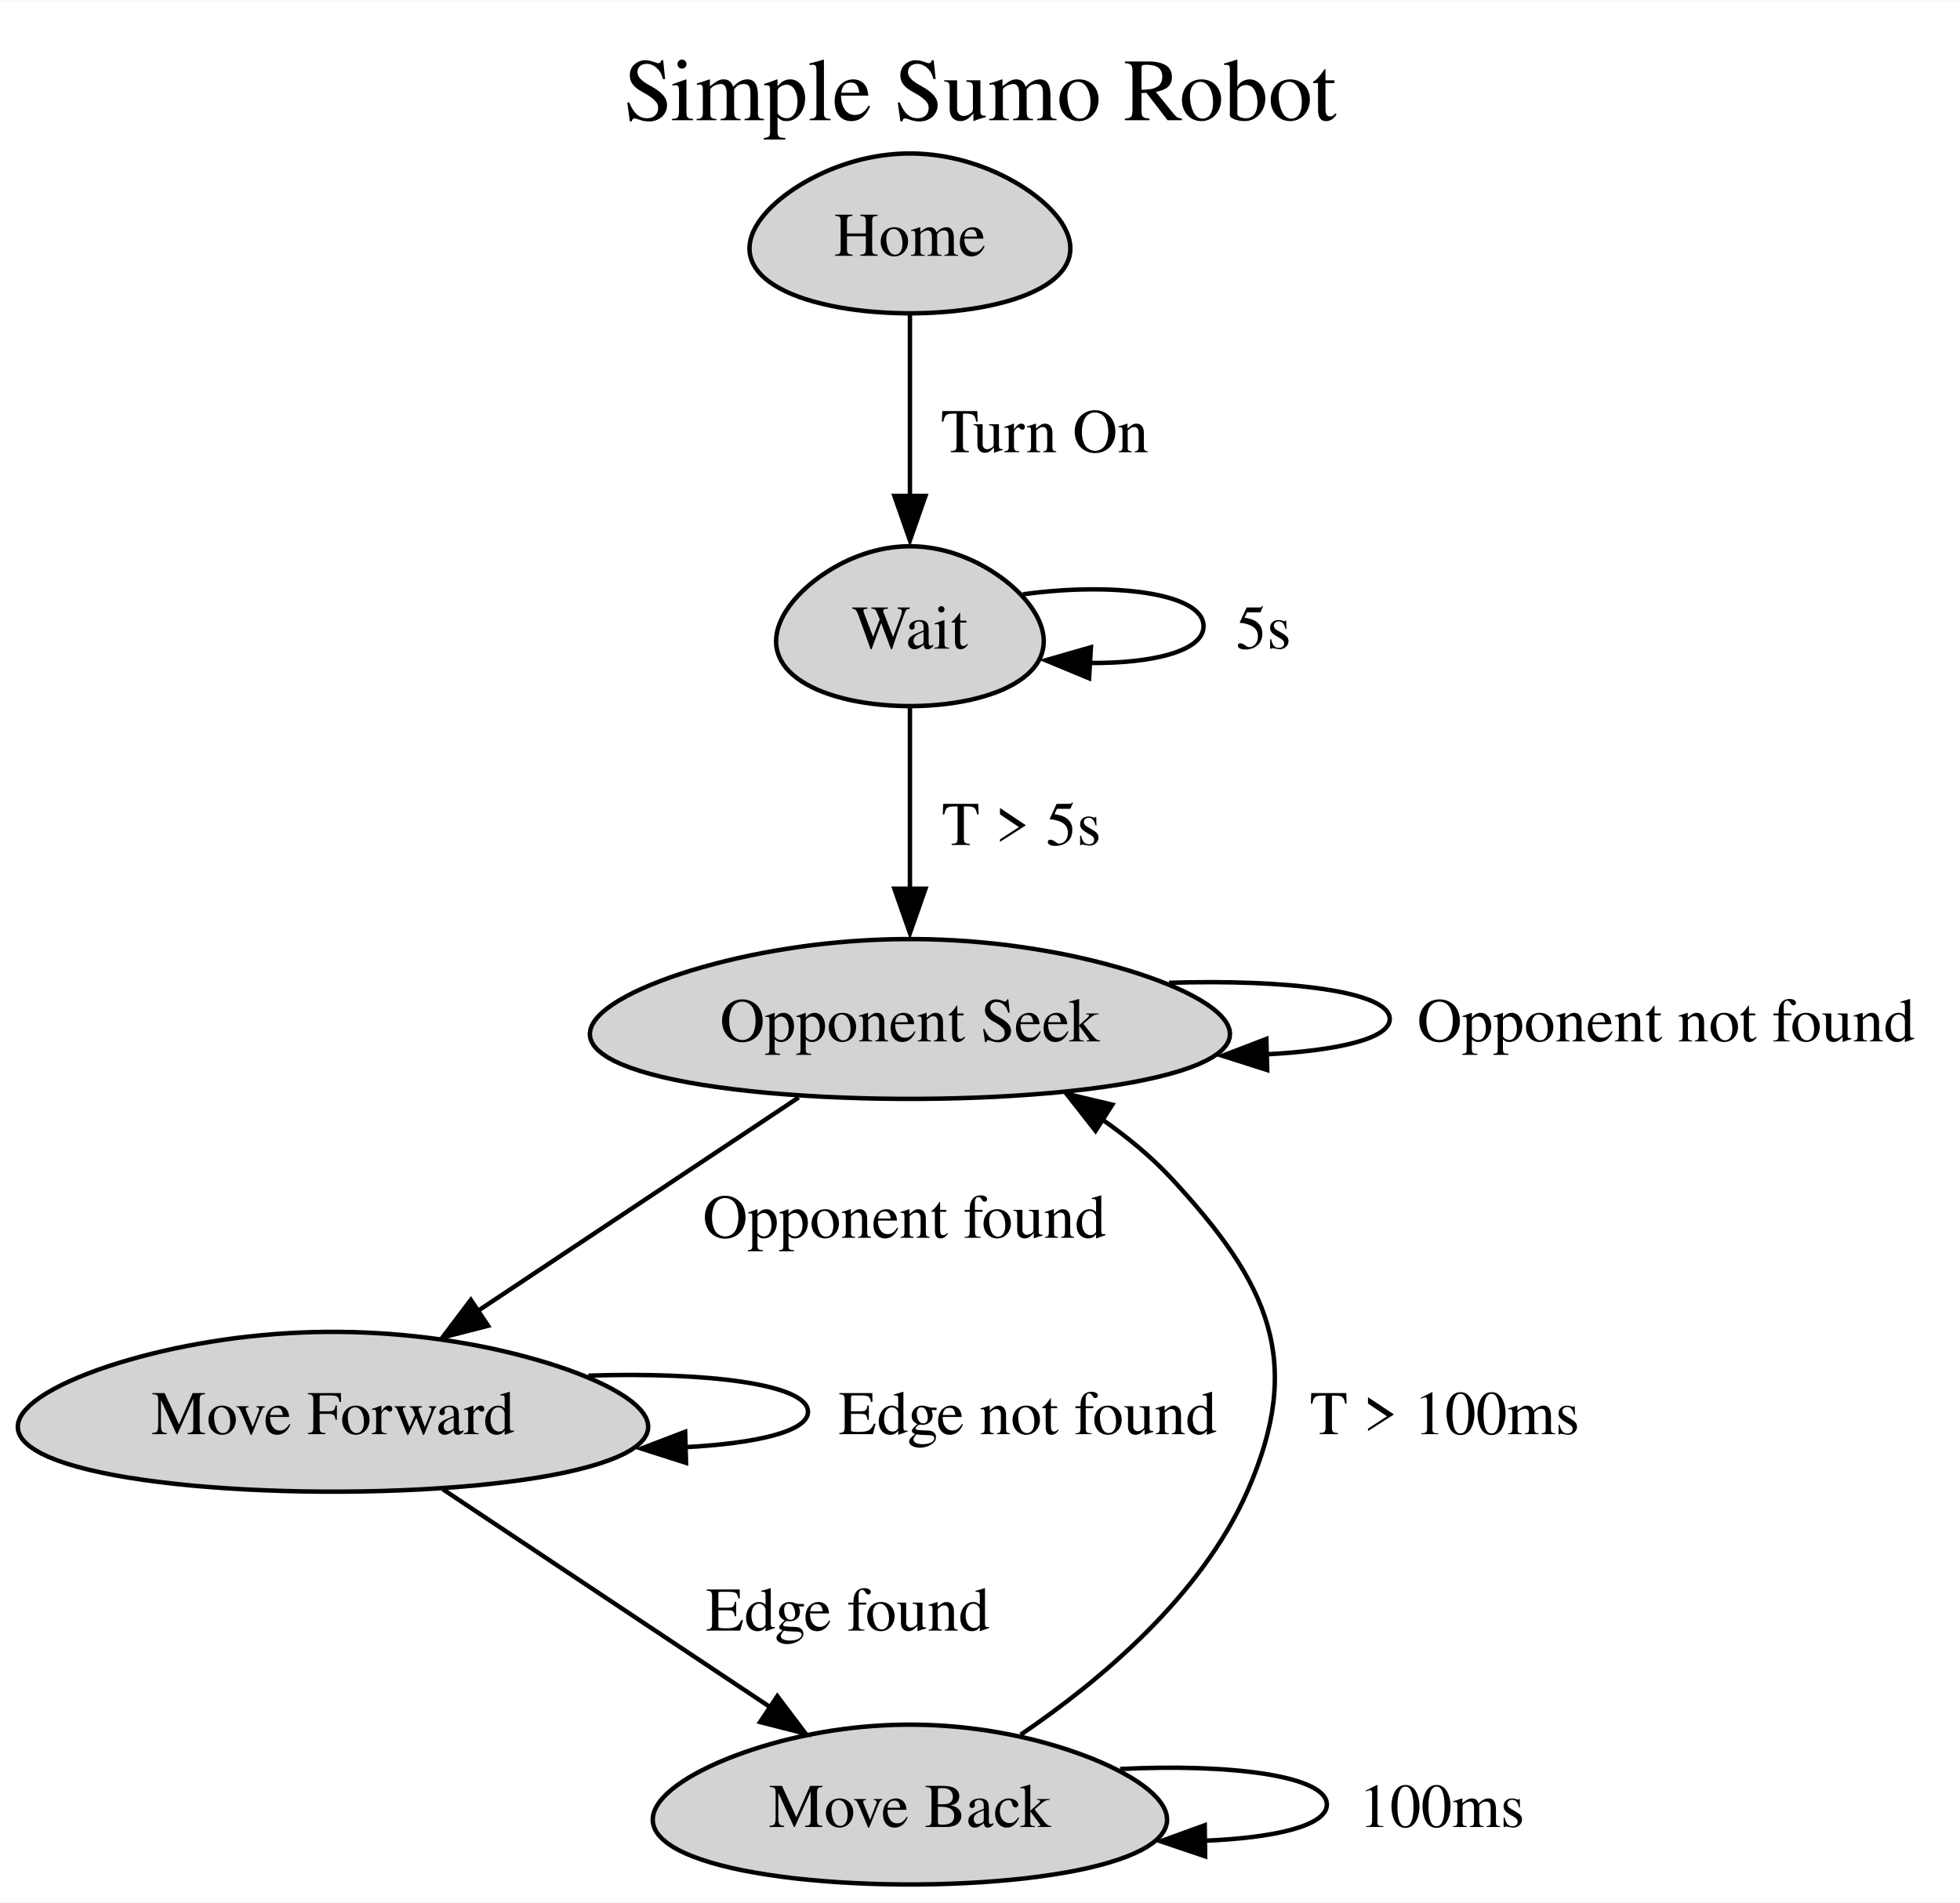
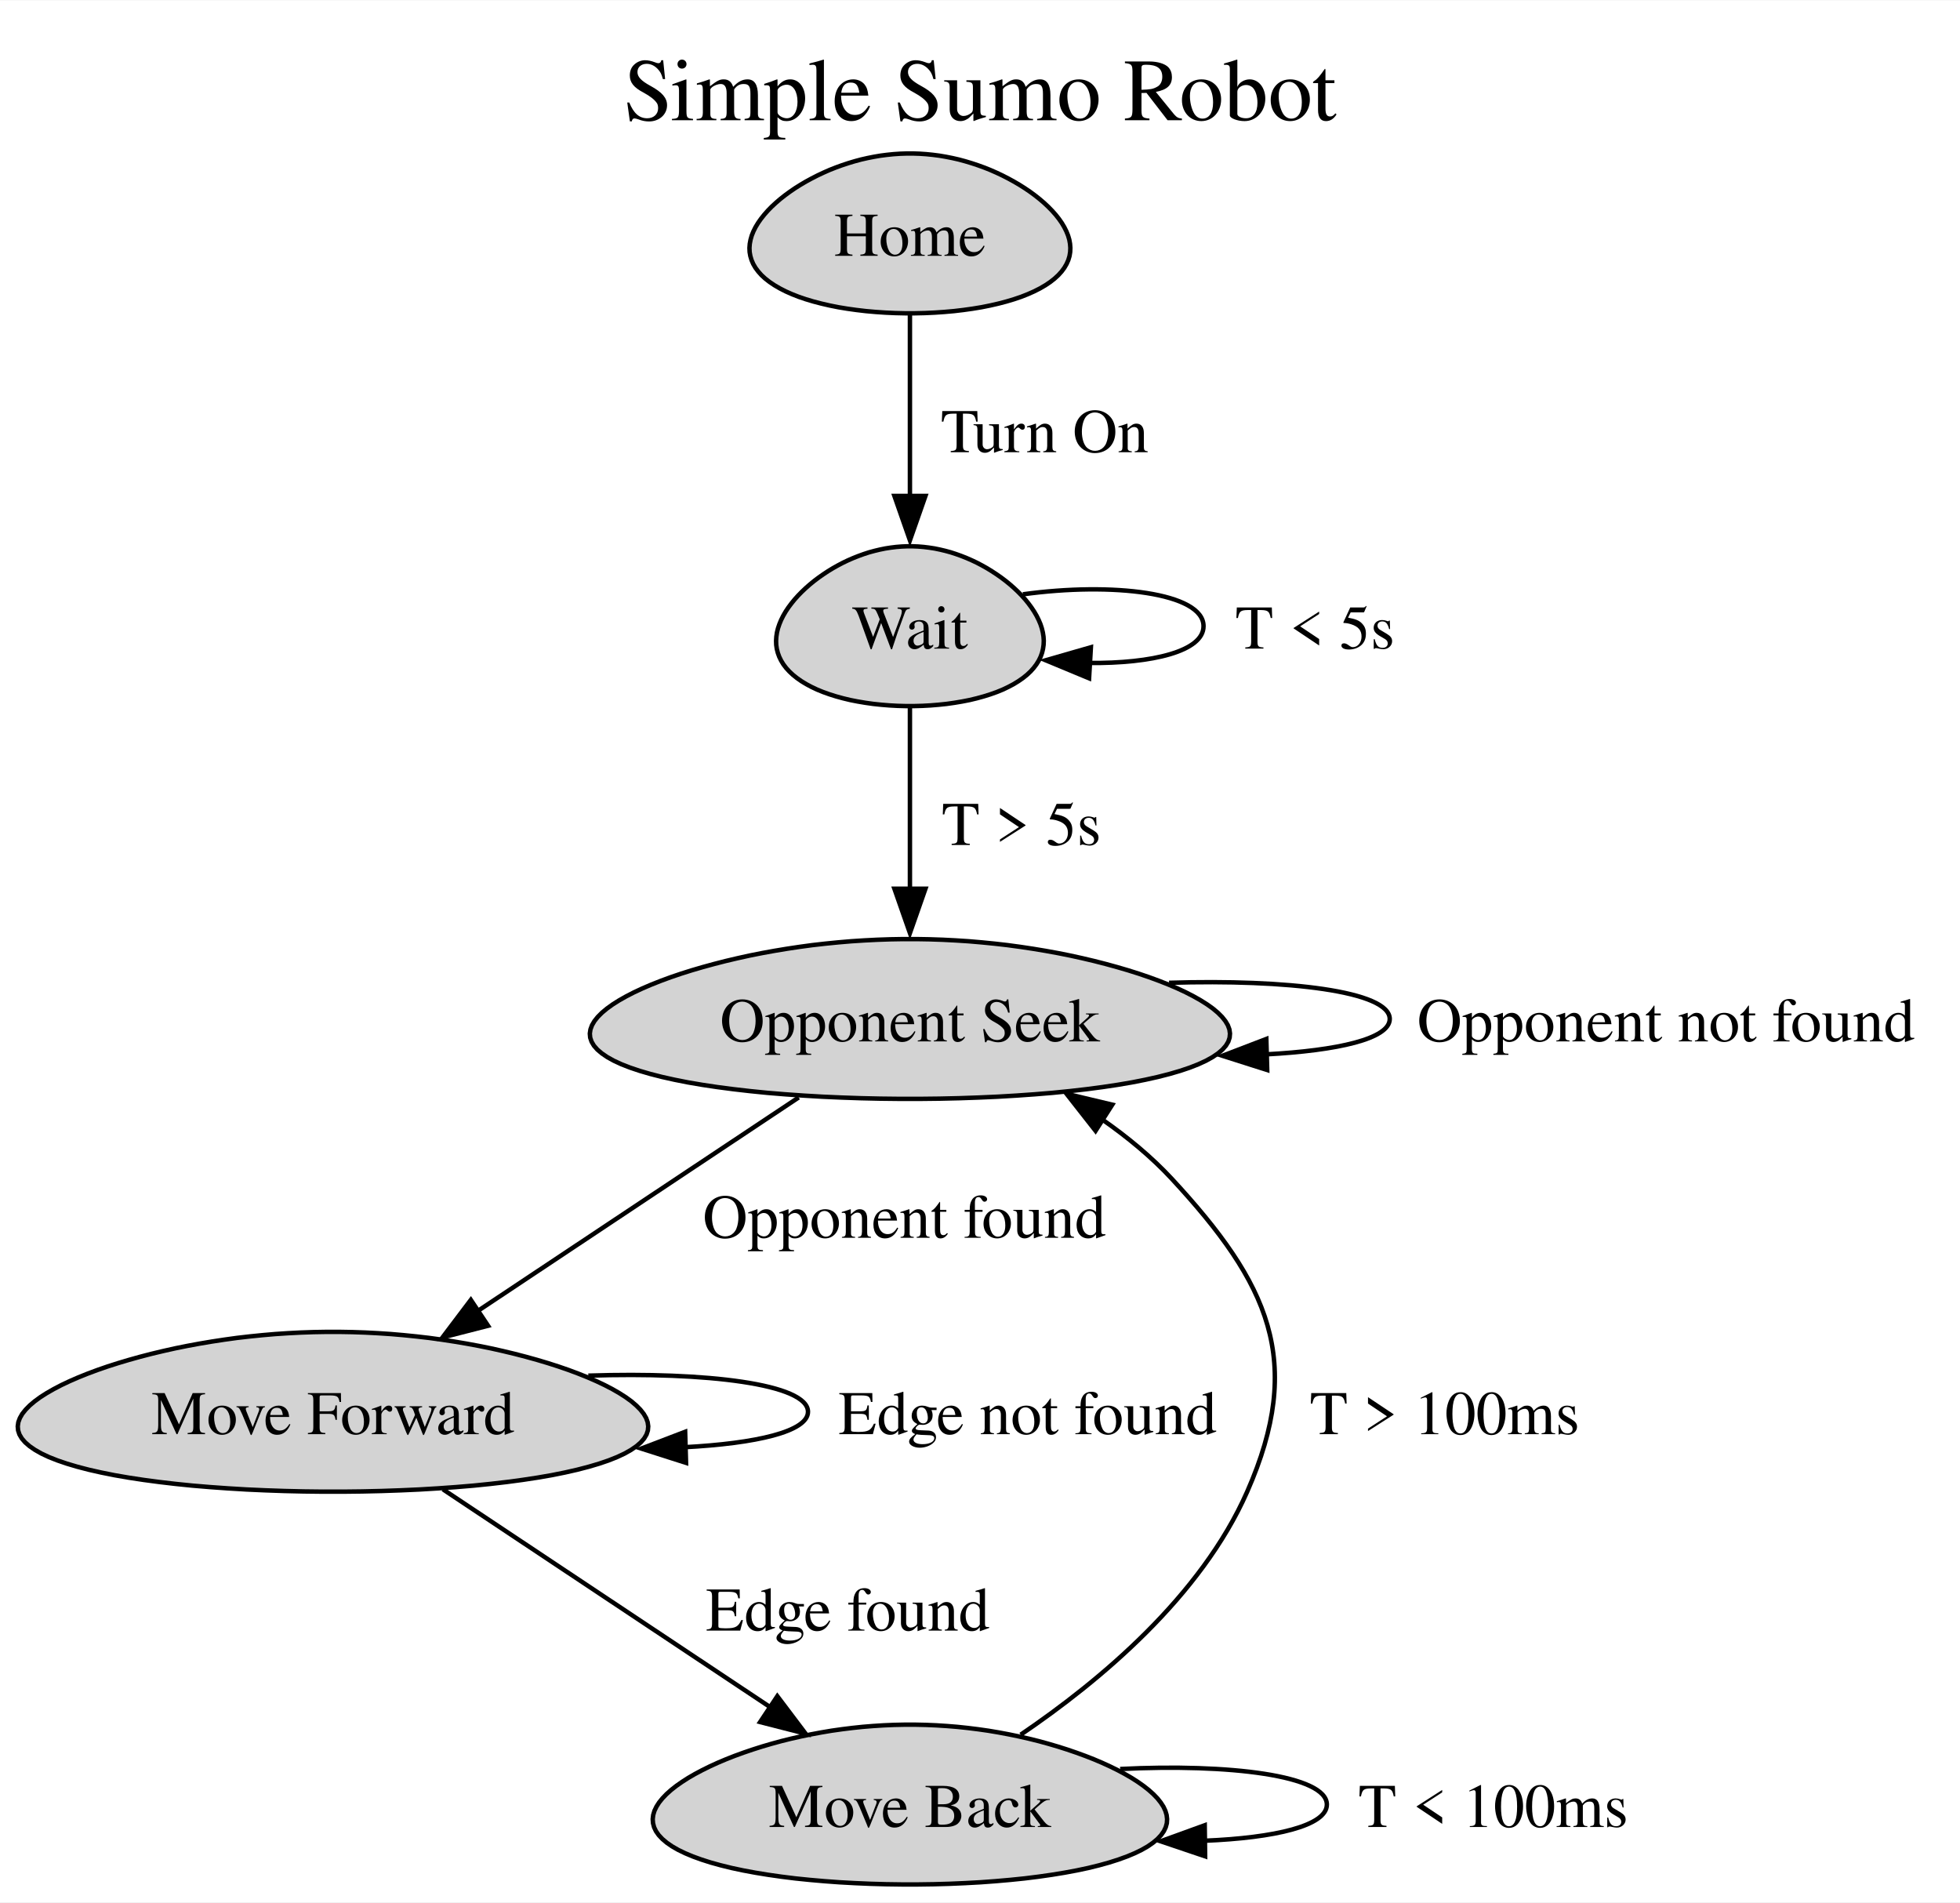
<svg xmlns="http://www.w3.org/2000/svg" width="442pt" height="429pt" viewBox="0.00 0.00 441.66 428.50">
  <g id="graph0" class="graph" transform="scale(1 1) rotate(0) translate(4 424.5)">
    <polygon fill="white" stroke="none" points="-4,4 -4,-424.5 437.66,-424.5 437.66,4 -4,4" />
    <text text-anchor="middle" x="216.83" y="-397.5" font-family="Times,serif" font-size="20.00">Simple Sumo Robot</text>
    <g id="node1" class="node">
      <polygon fill="lightgray" stroke="black" points="204.38,-354.05 206.6,-354.15 208.79,-354.3 210.95,-354.49 213.07,-354.74 215.14,-355.03 217.15,-355.36 219.1,-355.75 220.98,-356.18 222.77,-356.65 224.48,-357.16 226.1,-357.71 227.62,-358.31 229.04,-358.94 230.36,-359.61 231.56,-360.31 232.65,-361.04 233.62,-361.8 234.48,-362.59 235.22,-363.41 235.84,-364.25 236.34,-365.11 236.73,-365.99 237,-366.89 237.15,-367.8 237.19,-368.72 237.12,-369.65 236.95,-370.59 236.67,-371.53 236.29,-372.47 235.82,-373.41 235.26,-374.35 234.61,-375.28 233.88,-376.2 233.07,-377.11 232.19,-378.01 231.25,-378.89 230.24,-379.75 229.18,-380.59 228.06,-381.41 226.89,-382.2 225.69,-382.96 224.44,-383.69 223.16,-384.39 221.85,-385.06 220.51,-385.69 219.14,-386.29 217.76,-386.84 216.35,-387.35 214.93,-387.82 213.5,-388.25 212.06,-388.64 210.61,-388.97 209.15,-389.26 207.68,-389.51 206.21,-389.7 204.73,-389.85 203.26,-389.95 201.78,-390 200.3,-390 198.82,-389.95 197.34,-389.85 195.87,-389.7 194.4,-389.51 192.93,-389.26 191.47,-388.97 190.02,-388.64 188.57,-388.25 187.14,-387.82 185.72,-387.35 184.32,-386.84 182.93,-386.29 181.57,-385.69 180.23,-385.06 178.92,-384.39 177.63,-383.69 176.39,-382.96 175.18,-382.2 174.02,-381.41 172.9,-380.59 171.83,-379.75 170.83,-378.89 169.88,-378.01 169,-377.11 168.2,-376.2 167.47,-375.28 166.82,-374.35 166.25,-373.41 165.78,-372.47 165.4,-371.53 165.13,-370.59 164.95,-369.65 164.88,-368.72 164.92,-367.8 165.08,-366.89 165.35,-365.99 165.73,-365.11 166.23,-364.25 166.86,-363.41 167.59,-362.59 168.45,-361.8 169.43,-361.04 170.52,-360.31 171.72,-359.61 173.03,-358.94 174.45,-358.31 175.97,-357.71 177.59,-357.16 179.3,-356.65 181.1,-356.18 182.97,-355.75 184.92,-355.36 186.93,-355.03 189,-354.74 191.12,-354.49 193.28,-354.3 195.48,-354.15 197.69,-354.05 199.92,-354 202.15,-354 204.38,-354.05" />
      <text text-anchor="middle" x="201.04" y="-366.95" font-family="Times,serif" font-size="14.00">Home</text>
    </g>
    <g id="node2" class="node">
      <polygon fill="lightgray" stroke="black" points="203.83,-265.55 205.68,-265.65 207.5,-265.8 209.31,-265.99 211.07,-266.24 212.8,-266.53 214.48,-266.86 216.11,-267.25 217.67,-267.68 219.17,-268.15 220.6,-268.66 221.95,-269.21 223.21,-269.81 224.4,-270.44 225.49,-271.11 226.5,-271.81 227.41,-272.54 228.22,-273.3 228.93,-274.09 229.55,-274.91 230.07,-275.75 230.49,-276.61 230.81,-277.49 231.03,-278.39 231.16,-279.3 231.2,-280.22 231.14,-281.15 230.99,-282.09 230.76,-283.03 230.45,-283.97 230.05,-284.91 229.58,-285.85 229.04,-286.78 228.43,-287.7 227.76,-288.61 227.03,-289.51 226.24,-290.39 225.4,-291.25 224.51,-292.09 223.58,-292.91 222.61,-293.7 221.6,-294.46 220.56,-295.19 219.49,-295.89 218.4,-296.56 217.28,-297.19 216.14,-297.79 214.98,-298.34 213.81,-298.85 212.63,-299.32 211.43,-299.75 210.23,-300.14 209.02,-300.47 207.8,-300.76 206.58,-301.01 205.35,-301.2 204.12,-301.35 202.89,-301.45 201.65,-301.5 200.42,-301.5 199.19,-301.45 197.95,-301.35 196.72,-301.2 195.5,-301.01 194.27,-300.76 193.06,-300.47 191.84,-300.14 190.64,-299.75 189.45,-299.32 188.26,-298.85 187.09,-298.34 185.94,-297.79 184.8,-297.19 183.68,-296.56 182.58,-295.89 181.52,-295.19 180.48,-294.46 179.47,-293.7 178.5,-292.91 177.57,-292.09 176.68,-291.25 175.84,-290.39 175.05,-289.51 174.32,-288.61 173.64,-287.7 173.03,-286.78 172.49,-285.85 172.02,-284.91 171.63,-283.97 171.31,-283.03 171.08,-282.09 170.94,-281.15 170.88,-280.22 170.91,-279.3 171.04,-278.39 171.27,-277.49 171.59,-276.61 172.01,-275.75 172.52,-274.91 173.14,-274.09 173.86,-273.3 174.67,-272.54 175.58,-271.81 176.58,-271.11 177.68,-270.44 178.86,-269.81 180.13,-269.21 181.48,-268.66 182.91,-268.15 184.4,-267.68 185.97,-267.25 187.59,-266.86 189.27,-266.53 191,-266.24 192.77,-265.99 194.57,-265.8 196.4,-265.65 198.25,-265.55 200.11,-265.5 201.97,-265.5 203.83,-265.55" />
      <text text-anchor="middle" x="201.04" y="-278.45" font-family="Times,serif" font-size="14.00">Wait</text>
    </g>
    <g id="edge1" class="edge">
      <path fill="none" stroke="black" d="M201.04,-353.91C201.04,-342.14 201.04,-326.23 201.04,-312.61" />
      <polygon fill="black" stroke="black" points="204.54,-312.85 201.04,-302.85 197.54,-312.85 204.54,-312.85" />
      <text text-anchor="middle" x="231.41" y="-322.7" font-family="Times,serif" font-size="14.00">  Turn On  </text>
    </g>
    <g id="edge2" class="edge">
      <path fill="none" stroke="black" d="M226.5,-290.68C246.59,-293.46 267.2,-291.06 267.2,-283.5 267.2,-277.83 255.62,-275.07 241.36,-275.21" />
      <polygon fill="black" stroke="black" points="241.41,-271.76 231.63,-275.82 241.82,-278.75 241.41,-271.76" />
-       <text text-anchor="middle" x="280.7" y="-278.45" font-family="Times,serif" font-size="14.00">  5s  </text>
+       <text text-anchor="middle" x="292.32" y="-278.45" font-family="Times,serif" font-size="14.00">  T &lt; 5s  </text>
    </g>
    <g id="node3" class="node">
      <polygon fill="lightgray" stroke="black" points="207.71,-177.05 212.13,-177.15 216.5,-177.3 220.81,-177.49 225.04,-177.74 229.17,-178.03 233.19,-178.36 237.08,-178.75 240.82,-179.18 244.4,-179.65 247.81,-180.16 251.04,-180.71 254.08,-181.31 256.91,-181.94 259.53,-182.61 261.93,-183.31 264.1,-184.04 266.04,-184.8 267.75,-185.59 269.23,-186.41 270.47,-187.25 271.47,-188.11 272.24,-188.99 272.78,-189.89 273.08,-190.8 273.16,-191.72 273.03,-192.65 272.68,-193.59 272.12,-194.53 271.37,-195.47 270.43,-196.41 269.31,-197.35 268.01,-198.28 266.55,-199.2 264.94,-200.11 263.19,-201.01 261.31,-201.89 259.3,-202.75 257.17,-203.59 254.94,-204.41 252.62,-205.2 250.21,-205.96 247.72,-206.69 245.17,-207.39 242.55,-208.06 239.88,-208.69 237.15,-209.29 234.39,-209.84 231.59,-210.35 228.76,-210.82 225.9,-211.25 223.02,-211.64 220.13,-211.97 217.21,-212.26 214.29,-212.51 211.35,-212.7 208.41,-212.85 205.46,-212.95 202.51,-213 199.56,-213 196.61,-212.95 193.67,-212.85 190.72,-212.7 187.79,-212.51 184.86,-212.26 181.95,-211.97 179.05,-211.64 176.17,-211.25 173.31,-210.82 170.48,-210.35 167.68,-209.84 164.92,-209.29 162.2,-208.69 159.52,-208.06 156.91,-207.39 154.35,-206.69 151.86,-205.96 149.45,-205.2 147.13,-204.41 144.9,-203.59 142.78,-202.75 140.77,-201.89 138.88,-201.01 137.13,-200.11 135.52,-199.2 134.06,-198.28 132.77,-197.35 131.64,-196.41 130.7,-195.47 129.95,-194.53 129.4,-193.59 129.05,-192.65 128.91,-191.72 128.99,-190.8 129.3,-189.89 129.83,-188.99 130.6,-188.11 131.61,-187.25 132.84,-186.41 134.32,-185.59 136.03,-184.8 137.98,-184.04 140.15,-183.31 142.55,-182.61 145.17,-181.94 148,-181.31 151.03,-180.71 154.26,-180.16 157.67,-179.65 161.26,-179.18 165,-178.75 168.88,-178.36 172.9,-178.03 177.03,-177.74 181.26,-177.49 185.57,-177.3 189.94,-177.15 194.36,-177.05 198.81,-177 203.27,-177 207.71,-177.05" />
      <text text-anchor="middle" x="201.04" y="-189.95" font-family="Times,serif" font-size="14.00">Opponent Seek</text>
    </g>
    <g id="edge3" class="edge">
      <path fill="none" stroke="black" d="M201.04,-265.41C201.04,-253.64 201.04,-237.73 201.04,-224.11" />
      <polygon fill="black" stroke="black" points="204.54,-224.35 201.04,-214.35 197.54,-224.35 204.54,-224.35" />
      <text text-anchor="middle" x="226.16" y="-234.2" font-family="Times,serif" font-size="14.00">  T &gt; 5s  </text>
    </g>
    <g id="edge4" class="edge">
      <path fill="none" stroke="black" d="M259.43,-203.15C286.04,-203.98 309.16,-201.27 309.16,-195 309.16,-190.54 297.47,-187.88 281.15,-187.02" />
      <polygon fill="black" stroke="black" points="281.55,-183.5 271.45,-186.71 281.35,-190.5 281.55,-183.5" />
      <text text-anchor="middle" x="371.41" y="-189.95" font-family="Times,serif" font-size="14.00">  Opponent not found  </text>
    </g>
    <g id="node4" class="node">
      <polygon fill="lightgray" stroke="black" points="77.61,-88.55 81.96,-88.65 86.27,-88.8 90.51,-88.99 94.68,-89.24 98.75,-89.53 102.7,-89.86 106.53,-90.25 110.22,-90.68 113.75,-91.15 117.11,-91.66 120.29,-92.21 123.28,-92.81 126.06,-93.44 128.64,-94.11 131.01,-94.81 133.15,-95.54 135.06,-96.3 136.75,-97.09 138.2,-97.91 139.42,-98.75 140.41,-99.61 141.16,-100.49 141.69,-101.39 141.99,-102.3 142.07,-103.22 141.94,-104.15 141.6,-105.09 141.05,-106.03 140.31,-106.97 139.38,-107.91 138.28,-108.85 137,-109.78 135.56,-110.7 133.98,-111.61 132.25,-112.51 130.39,-113.39 128.42,-114.25 126.32,-115.09 124.13,-115.91 121.84,-116.7 119.47,-117.46 117.02,-118.19 114.5,-118.89 111.92,-119.56 109.29,-120.19 106.61,-120.79 103.89,-121.34 101.13,-121.85 98.34,-122.32 95.53,-122.75 92.69,-123.14 89.84,-123.47 86.97,-123.76 84.09,-124.01 81.2,-124.2 78.3,-124.35 75.4,-124.45 72.49,-124.5 69.58,-124.5 66.68,-124.45 63.78,-124.35 60.88,-124.2 57.99,-124.01 55.11,-123.76 52.24,-123.47 49.38,-123.14 46.55,-122.75 43.73,-122.32 40.94,-121.85 38.19,-121.34 35.47,-120.79 32.79,-120.19 30.15,-119.56 27.57,-118.89 25.06,-118.19 22.61,-117.46 20.23,-116.7 17.95,-115.91 15.75,-115.09 13.66,-114.25 11.68,-113.39 9.82,-112.51 8.1,-111.61 6.51,-110.7 5.07,-109.78 3.8,-108.85 2.69,-107.91 1.77,-106.97 1.02,-106.03 0.48,-105.09 0.13,-104.15 0,-103.22 0.08,-102.3 0.38,-101.39 0.91,-100.49 1.67,-99.61 2.66,-98.75 3.88,-97.91 5.33,-97.09 7.01,-96.3 8.93,-95.54 11.07,-94.81 13.43,-94.11 16.01,-93.44 18.8,-92.81 21.79,-92.21 24.97,-91.66 28.33,-91.15 31.86,-90.68 35.54,-90.25 39.37,-89.86 43.33,-89.53 47.39,-89.24 51.56,-88.99 55.8,-88.8 60.11,-88.65 64.46,-88.55 68.84,-88.5 73.23,-88.5 77.61,-88.55" />
      <text text-anchor="middle" x="71.04" y="-101.45" font-family="Times,serif" font-size="14.00">Move Forward</text>
    </g>
    <g id="edge5" class="edge">
      <path fill="none" stroke="black" d="M175.97,-177.32C155.44,-163.66 126.23,-144.23 103.84,-129.33" />
      <polygon fill="black" stroke="black" points="105.98,-125.88 95.71,-123.25 102.1,-131.71 105.98,-125.88" />
      <text text-anchor="middle" x="199.79" y="-145.7" font-family="Times,serif" font-size="14.00">  Opponent found  </text>
    </g>
    <g id="edge6" class="edge">
      <path fill="none" stroke="black" d="M128.57,-114.64C155.02,-115.5 178.07,-112.79 178.07,-106.5 178.07,-102.03 166.41,-99.36 150.15,-98.51" />
      <polygon fill="black" stroke="black" points="150.59,-94.99 140.5,-98.21 150.39,-101.99 150.59,-94.99" />
      <text text-anchor="middle" x="227.57" y="-101.45" font-family="Times,serif" font-size="14.00">  Edge not found  </text>
    </g>
    <g id="node5" class="node">
      <polygon fill="lightgray" stroke="black" points="206.4,-0.05 209.95,-0.15 213.47,-0.3 216.93,-0.49 220.33,-0.74 223.65,-1.03 226.87,-1.36 230,-1.75 233,-2.18 235.88,-2.65 238.62,-3.16 241.22,-3.71 243.66,-4.31 245.93,-4.94 248.03,-5.61 249.96,-6.31 251.71,-7.04 253.27,-7.8 254.65,-8.59 255.83,-9.41 256.83,-10.25 257.63,-11.11 258.25,-11.99 258.68,-12.89 258.93,-13.8 258.99,-14.72 258.88,-15.65 258.6,-16.59 258.16,-17.53 257.55,-18.47 256.8,-19.41 255.89,-20.35 254.85,-21.28 253.68,-22.2 252.39,-23.11 250.98,-24.01 249.46,-24.89 247.85,-25.75 246.14,-26.59 244.35,-27.41 242.49,-28.2 240.55,-28.96 238.55,-29.69 236.5,-30.39 234.39,-31.06 232.25,-31.69 230.06,-32.29 227.84,-32.84 225.59,-33.35 223.31,-33.82 221.02,-34.25 218.7,-34.64 216.38,-34.97 214.03,-35.26 211.68,-35.51 209.33,-35.7 206.96,-35.85 204.59,-35.95 202.22,-36 199.85,-36 197.48,-35.95 195.11,-35.85 192.75,-35.7 190.39,-35.51 188.04,-35.26 185.7,-34.97 183.37,-34.64 181.06,-34.25 178.76,-33.82 176.49,-33.35 174.24,-32.84 172.02,-32.29 169.83,-31.69 167.68,-31.06 165.58,-30.39 163.52,-29.69 161.52,-28.96 159.59,-28.2 157.72,-27.41 155.93,-26.59 154.23,-25.75 152.61,-24.89 151.09,-24.01 149.69,-23.11 148.39,-22.2 147.22,-21.28 146.18,-20.35 145.28,-19.41 144.52,-18.47 143.92,-17.53 143.47,-16.59 143.19,-15.65 143.08,-14.72 143.15,-13.8 143.39,-12.89 143.82,-11.99 144.44,-11.11 145.25,-10.25 146.24,-9.41 147.43,-8.59 148.8,-7.8 150.37,-7.04 152.11,-6.31 154.04,-5.61 156.14,-4.94 158.42,-4.31 160.86,-3.71 163.45,-3.16 166.19,-2.65 169.07,-2.18 172.08,-1.75 175.2,-1.36 178.43,-1.03 181.75,-0.74 185.15,-0.49 188.61,-0.3 192.12,-0.15 195.67,-0.05 199.25,0 202.83,0 206.4,-0.05" />
      <text text-anchor="middle" x="201.04" y="-12.95" font-family="Times,serif" font-size="14.00">Move Back</text>
    </g>
    <g id="edge7" class="edge">
      <path fill="none" stroke="black" d="M95.8,-89.03C116.77,-75.07 146.97,-54.97 169.64,-39.89" />
      <polygon fill="black" stroke="black" points="171.16,-42.42 177.54,-33.97 167.28,-36.59 171.16,-42.42" />
      <text text-anchor="middle" x="187.04" y="-57.2" font-family="Times,serif" font-size="14.00">  Edge found  </text>
    </g>
    <g id="edge9" class="edge">
      <path fill="none" stroke="black" d="M225.99,-33.74C243.91,-45.89 266.66,-64.94 277.04,-88.5 290.03,-118 281.93,-135.34 260.04,-159 255.47,-163.93 250.05,-168.39 244.38,-172.35" />
      <polygon fill="black" stroke="black" points="242.87,-169.8 236.33,-178.14 246.64,-175.69 242.87,-169.8" />
      <text text-anchor="middle" x="321.54" y="-101.45" font-family="Times,serif" font-size="14.00">  T &gt; 100ms  </text>
    </g>
    <g id="edge8" class="edge">
      <path fill="none" stroke="black" d="M248.41,-26.01C272.91,-27.24 294.99,-24.57 294.99,-18 294.99,-13.21 283.27,-10.5 267.44,-9.85" />
      <polygon fill="black" stroke="black" points="267.56,-6.34 257.52,-9.73 267.47,-13.34 267.56,-6.34" />
-       <text text-anchor="middle" x="320.87" y="-12.95" font-family="Times,serif" font-size="14.00">  100ms  </text>
+       <text text-anchor="middle" x="332.49" y="-12.95" font-family="Times,serif" font-size="14.00">  T &lt; 100ms  </text>
    </g>
  </g>
</svg>
